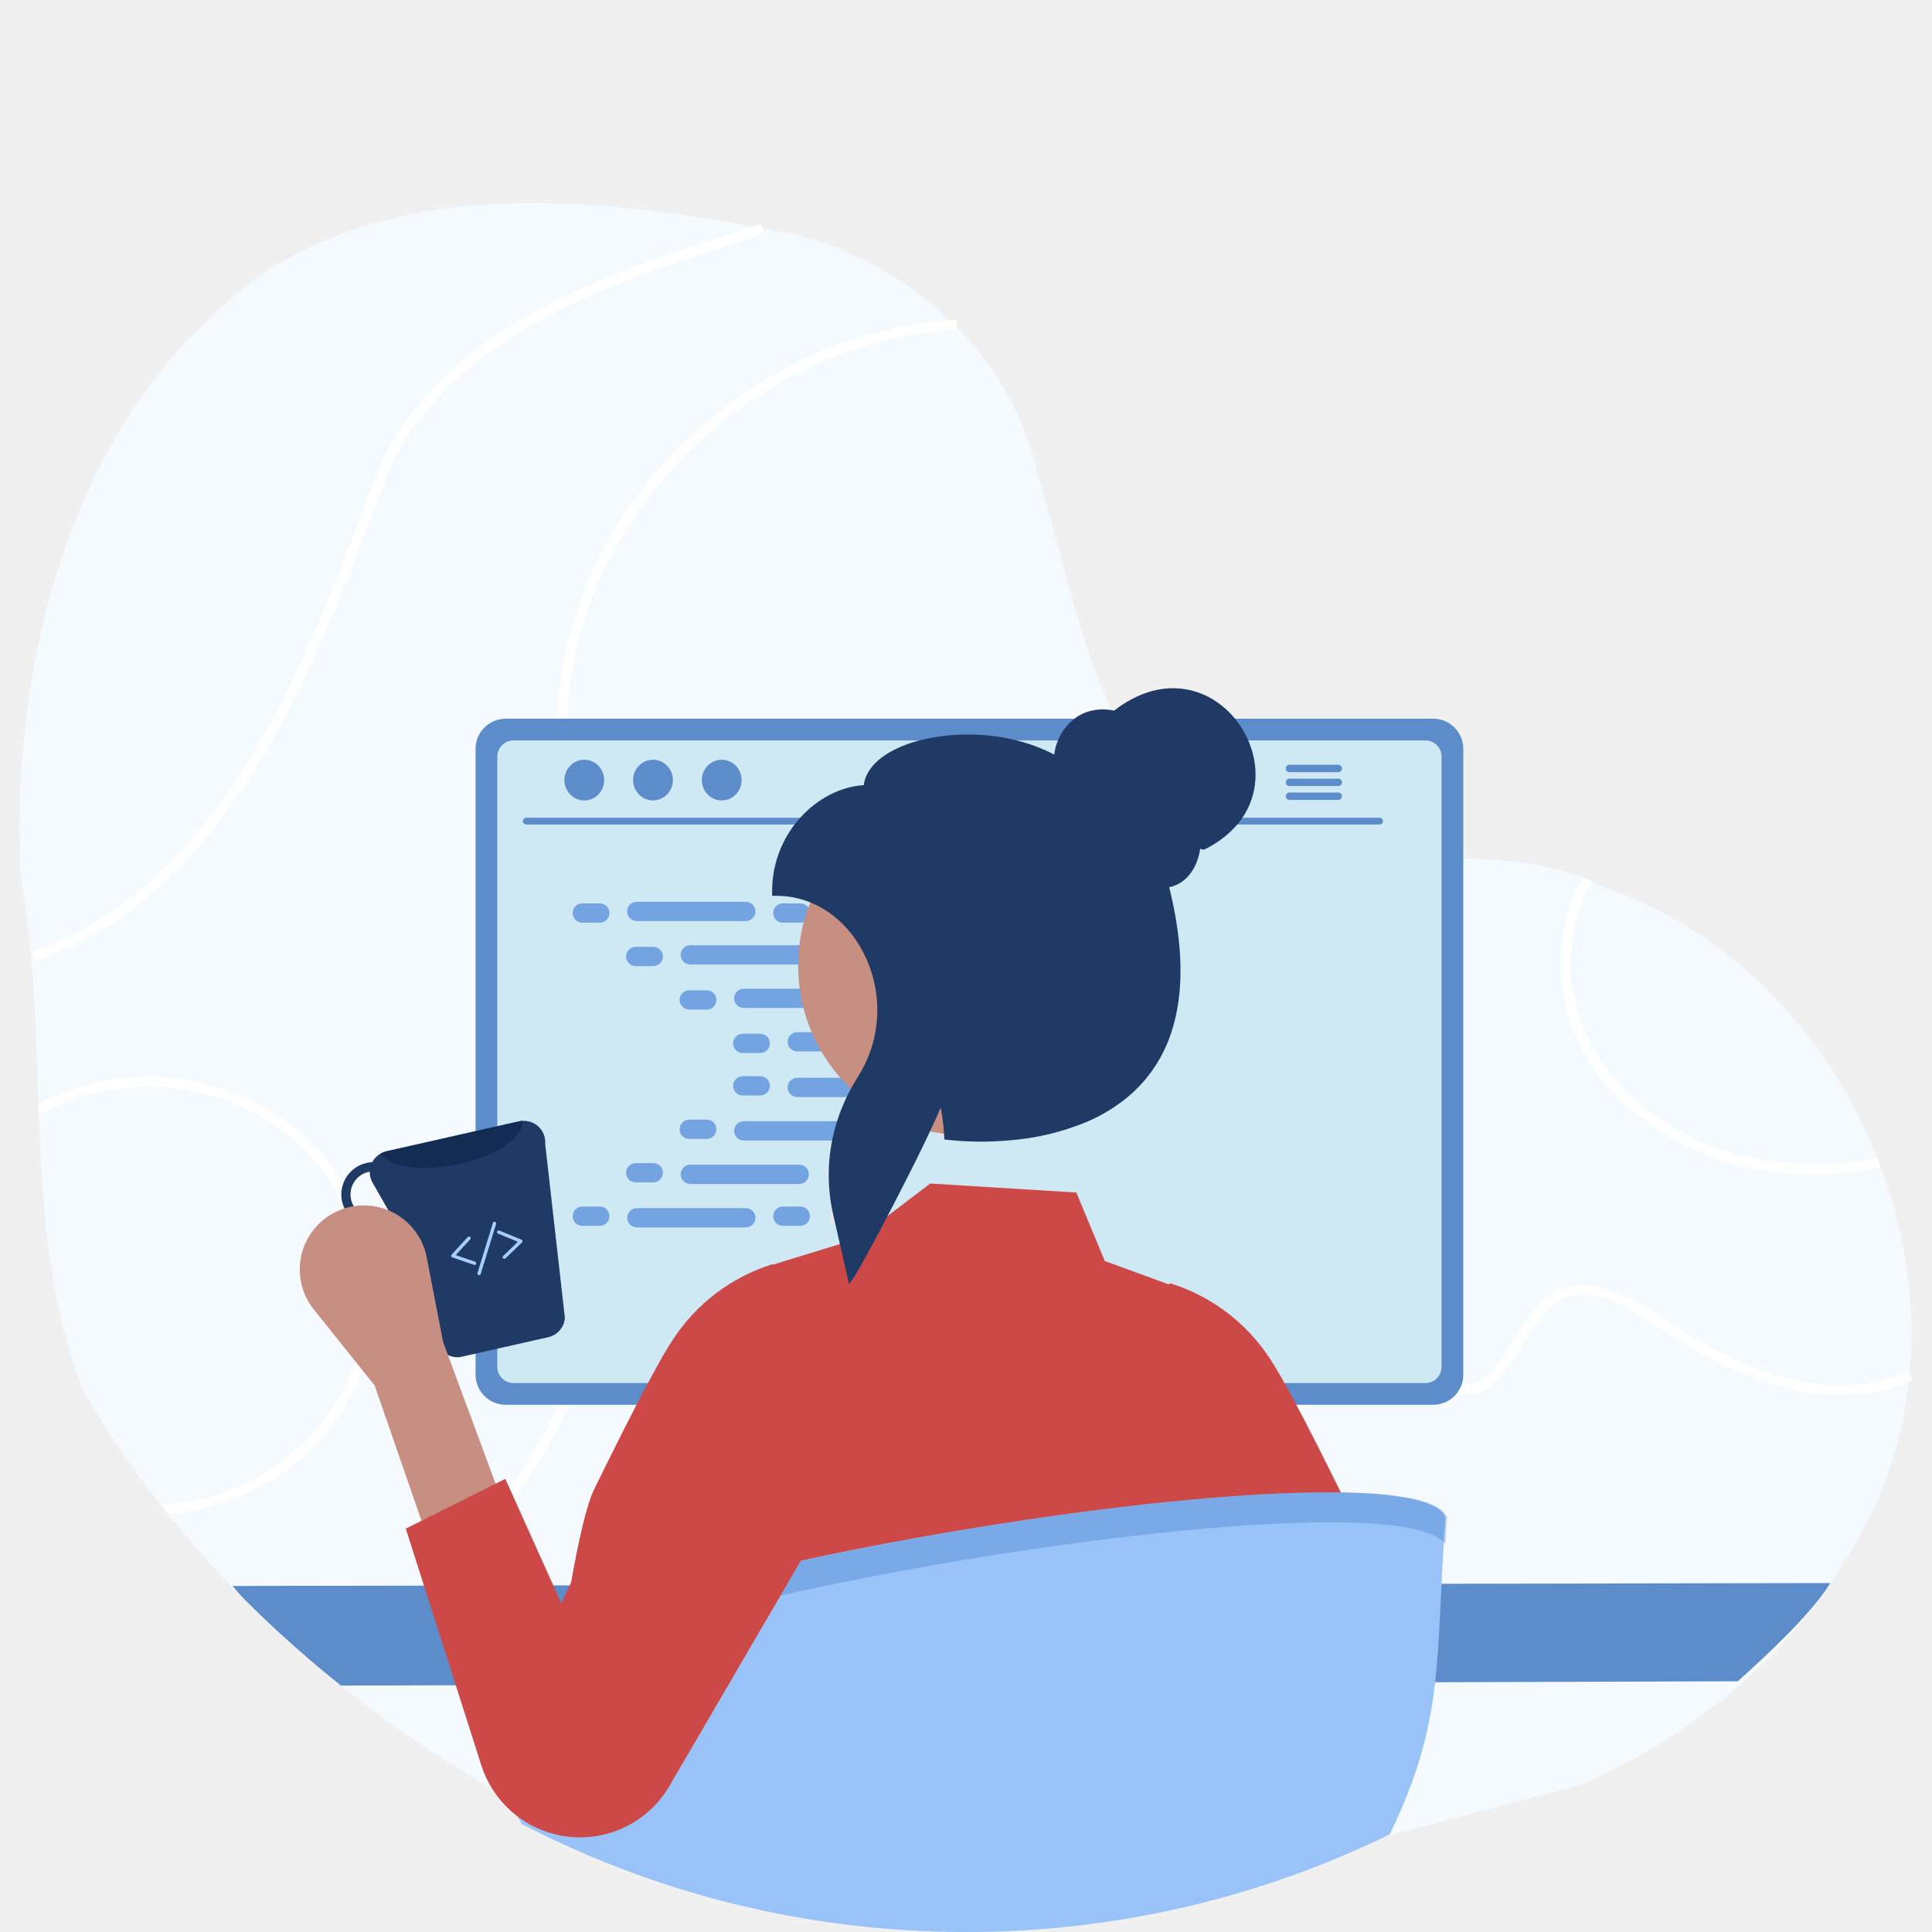
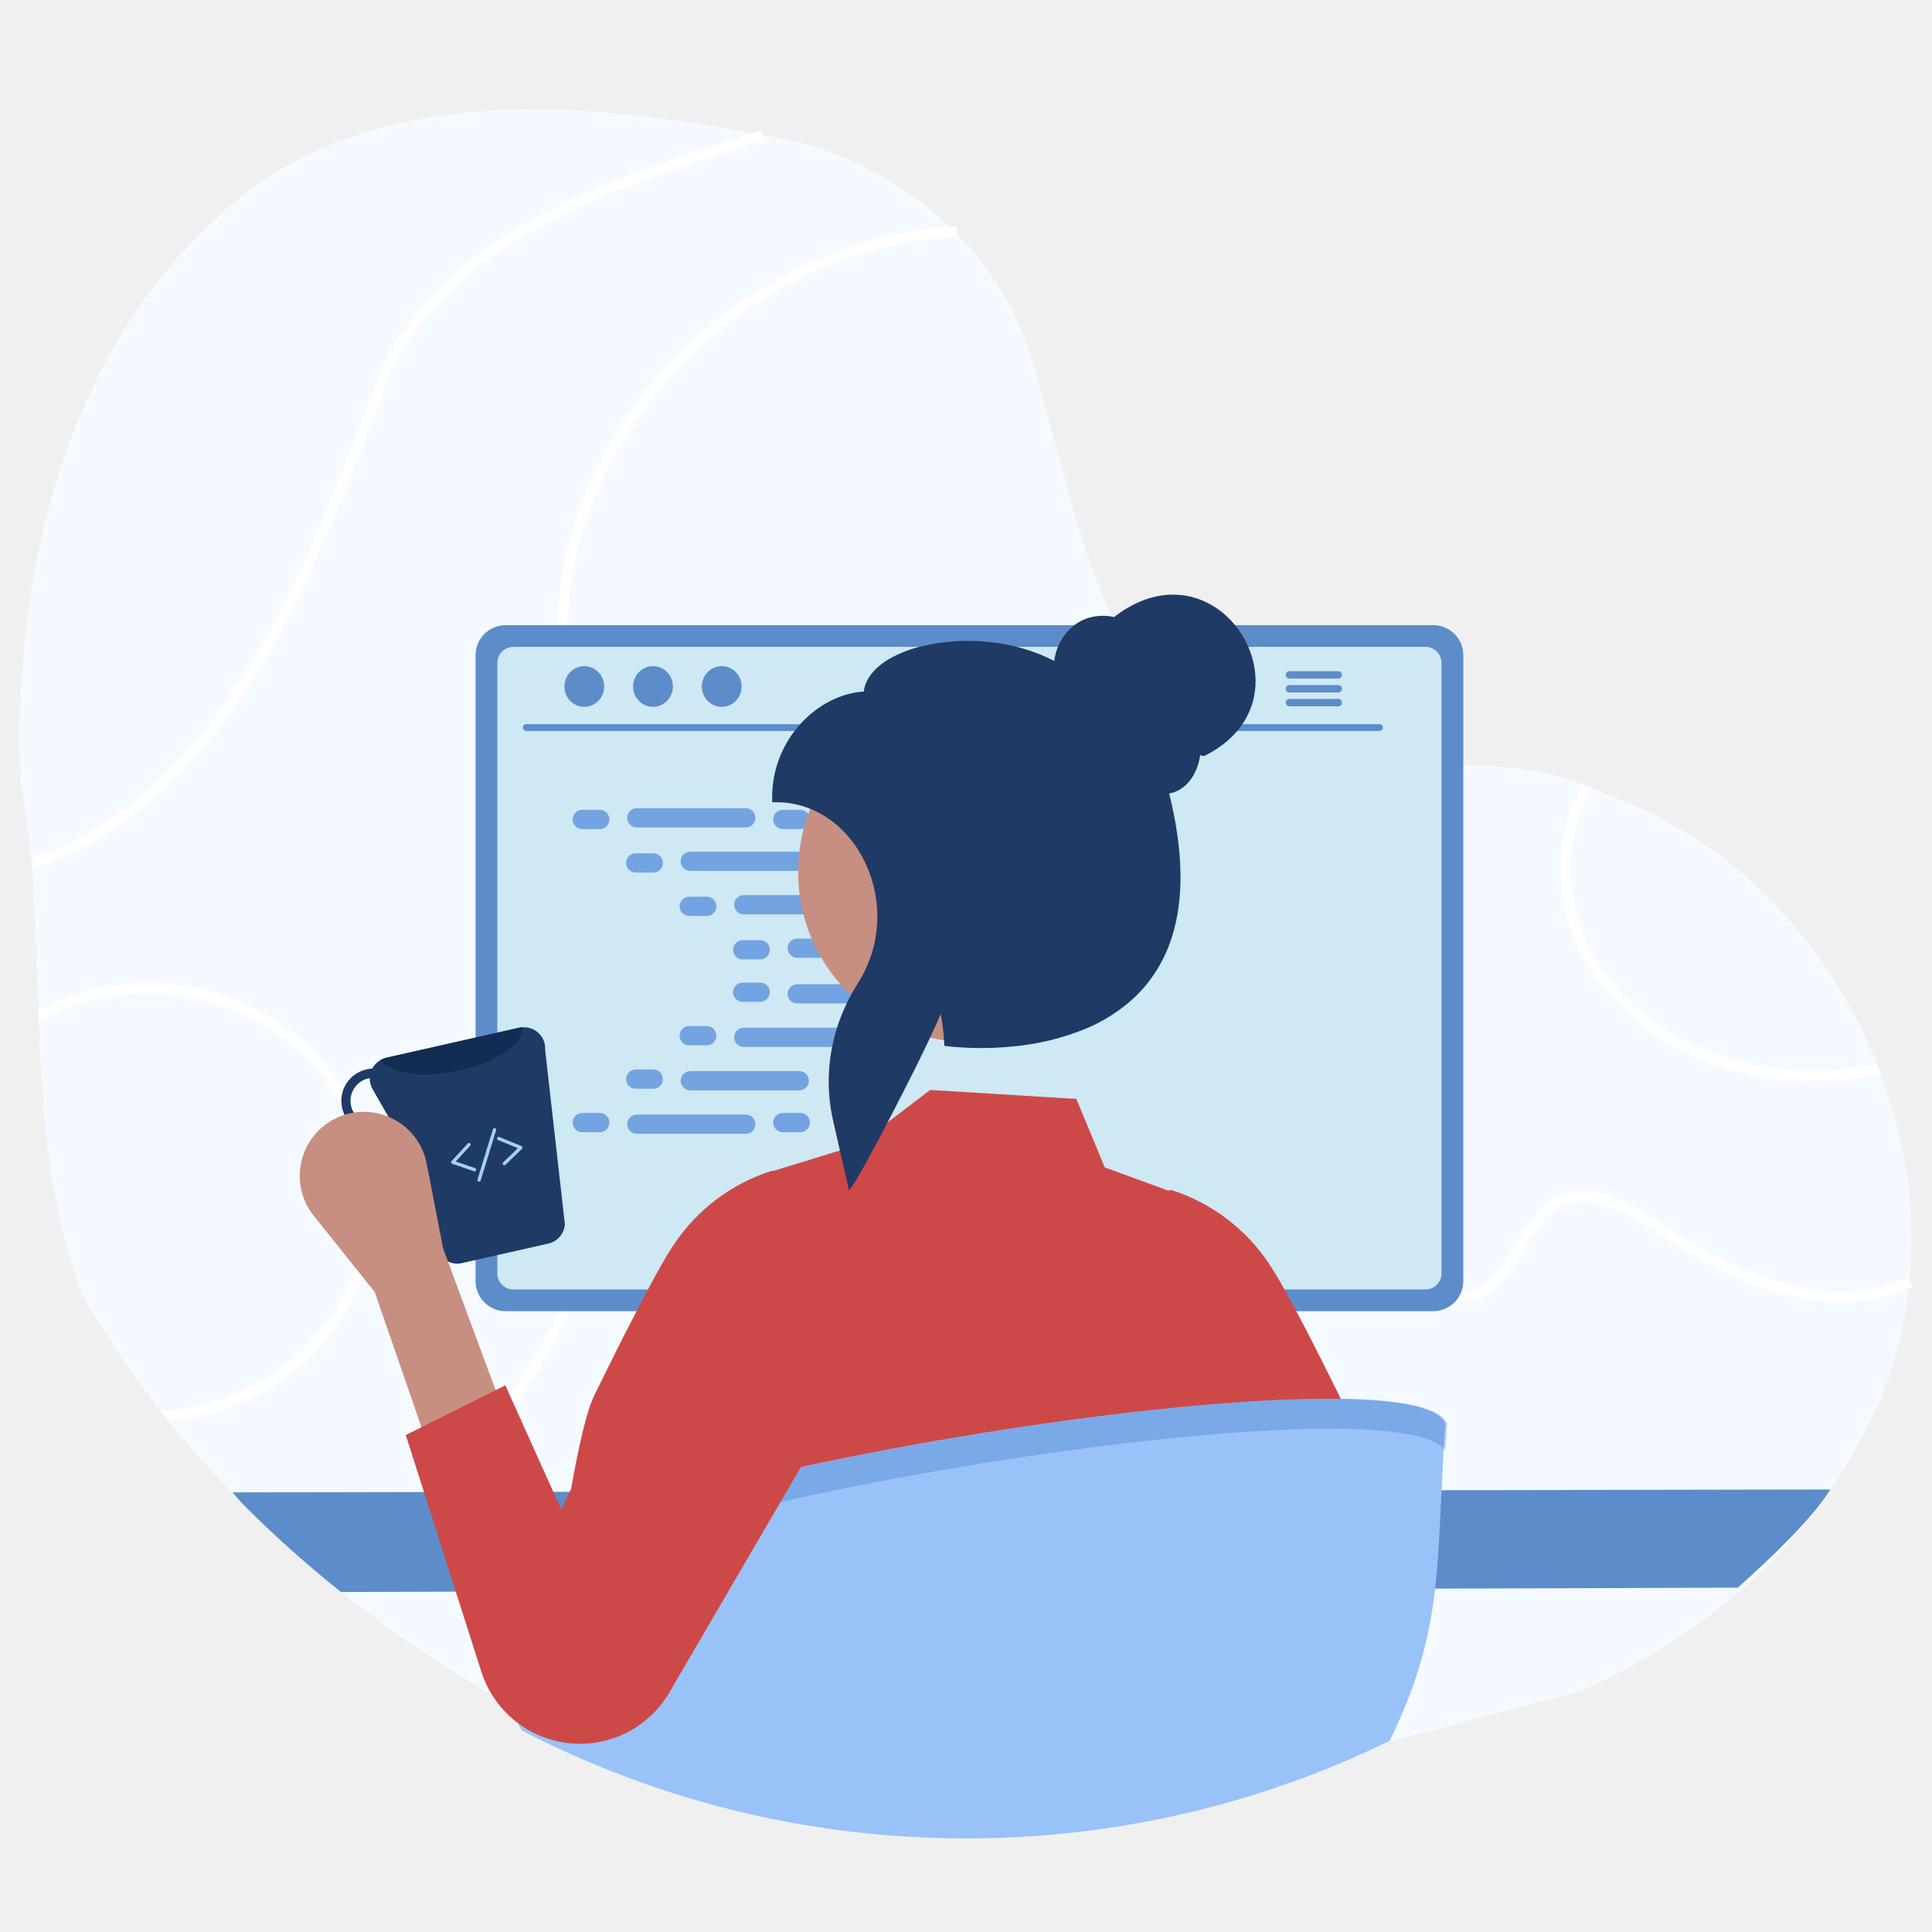
- <svg xmlns="http://www.w3.org/2000/svg" data-name="Layer 1" width="578" height="578" viewBox="0 0 578 578" version="1.1" id="svg342">
+ <svg xmlns="http://www.w3.org/2000/svg" data-name="Layer 1" width="578" height="578" viewBox="0 28 578 578" version="1.1" id="svg342">
  <defs id="defs346">
    <clipPath clipPathUnits="userSpaceOnUse" id="clipPath32250">
      <path d="M 472.782,533.901 C 385.416,556.851 293.076,586.487 202.687,561.957 130.281,533.53 63.757,483.614 24.705,415.574 5.985,366.746 15.341,313.306 6.27,262.73 2.795,195.335 22.844,119.22 81.762,79.843 128.825,51.664 186.729,60.195 237.827,70.198 c 34.899,8.882 65.294,36.289 72.688,72.274 12.199,38.76 17.483,88.146 57.457,109.09 36.048,14.128 76.947,-4.112 112.169,14.017 75.356,25.707 116.174,124.136 75.914,194.232 -17.805,33.597 -48.676,59.105 -83.274,74.091 z" fill="#f4faff" id="path32252" style="fill:#d700cf;fill-opacity:1;stroke-width:1.352" />
    </clipPath>
    <clipPath clipPathUnits="userSpaceOnUse" id="clipPath32278">
      <path d="M 472.782,533.901 C 385.416,556.851 293.076,586.487 202.687,561.957 130.281,533.53 63.757,483.614 24.705,415.574 5.985,366.746 15.341,313.306 6.27,262.73 2.795,195.335 22.844,119.22 81.762,79.844 128.825,51.664 186.729,60.195 237.827,70.198 c 34.899,8.882 65.294,36.289 72.688,72.274 12.199,38.76 17.483,88.146 57.457,109.09 36.048,14.128 76.947,-4.112 112.169,14.017 75.356,25.707 116.174,124.136 75.914,194.232 -17.805,33.597 -48.676,59.105 -83.274,74.091 z" fill="#f4faff" id="path32280" style="fill:#d700cf;fill-opacity:1;stroke-width:1.352" />
    </clipPath>
    <clipPath clipPathUnits="userSpaceOnUse" id="clipPath32304">
      <path d="M 783.782,694.901 C 696.416,717.851 604.076,747.487 513.687,722.957 441.281,694.53 374.757,644.614 335.705,576.574 316.985,527.746 326.341,474.306 317.27,423.73 313.795,356.335 333.844,280.22 392.762,240.844 c 47.063,-28.18 104.968,-19.648 156.065,-9.645 34.899,8.882 65.294,36.289 72.688,72.274 12.199,38.76 17.483,88.146 57.457,109.09 36.048,14.128 76.947,-4.112 112.169,14.017 75.356,25.707 116.174,124.136 75.914,194.232 -17.805,33.597 -48.676,59.105 -83.274,74.091 z" fill="#f4faff" id="path32306" style="fill:#d700cf;fill-opacity:1;stroke-width:1.352" />
    </clipPath>
  </defs>
  <path d="M 472.782,533.901 C 385.416,556.851 293.076,586.487 202.687,561.957 130.281,533.53 63.757,483.614 24.705,415.574 5.985,366.746 15.341,313.306 6.27,262.73 2.795,195.335 22.844,119.22 81.762,79.843 128.825,51.664 186.729,60.195 237.827,70.198 c 34.899,8.882 65.294,36.289 72.688,72.274 12.199,38.76 17.483,88.146 57.457,109.09 36.048,14.128 76.947,-4.112 112.169,14.017 75.356,25.707 116.174,124.136 75.914,194.232 -17.805,33.597 -48.676,59.105 -83.274,74.091 z" fill="#f4faff" id="path465-1" style="fill:#f4faff;fill-opacity:1;stroke-width:1.352" />
  <path style="fill:none;stroke:#ffffff;stroke-width:3;stroke-linecap:butt;stroke-linejoin:miter;stroke-opacity:1;stroke-dasharray:none" d="m 571.498,411.616 c -25.517,11.339 -53.499,-1.641 -74.857,-16.038 -10.835,-7.531 -27.382,-16.299 -36.9,-1.986 -7.852,8.748 -13.427,29.574 -28.852,19.513 -19.039,-10.279 -35.409,-25.865 -56.484,-32.087 l -0.766,0.255 -0.432,0.144" id="path32308" />
  <path style="fill:none;stroke:#ffffff;stroke-width:3;stroke-linecap:butt;stroke-linejoin:miter;stroke-opacity:1;stroke-dasharray:none" d="m 286.185,97.199 c -63.132,3.143 -120.31,60.142 -117.93,124.401 -0.135,26.272 15.043,49.005 18.43,74.589 10.998,61.702 -8.36,128.18 -52.245,173.228 -9.061,9.838 -17.632,20.113 -26.631,29.996" id="path31934-0" />
  <ellipse style="opacity:1;fill:none;fill-opacity:1;fill-rule:evenodd;stroke:#ffffff;stroke-width:3;stroke-linecap:round;stroke-linejoin:round;stroke-dasharray:none;stroke-opacity:1;stop-color:#000000" id="path32010" cx="44.378" cy="387.709" rx="66.673" ry="64.076" clip-path="url(#clipPath32250)" />
  <path d="m 858.577,634.608 c -5.224,8.562 -17.651,20.4 -27.687,29.383 L 409.808,665.29 c -10.037,-8.983 -20.567,-19.522 -29.254,-29.816 z" transform="translate(-311,-161)" fill="#3f3d56" id="path152" style="fill:#5c8dca;fill-opacity:1" clip-path="url(#clipPath32304)" />
  <ellipse style="opacity:1;fill:none;fill-opacity:1;fill-rule:evenodd;stroke:#ffffff;stroke-width:3;stroke-linecap:round;stroke-linejoin:round;stroke-dasharray:none;stroke-opacity:1;stop-color:#000000" id="path32254" cx="542.49" cy="288.347" rx="74.098" ry="61.543" clip-path="url(#clipPath32278)" />
  <path d="M632.28,536.07H567.36a3.175,3.175,0,0,0-1.03.16,3.448,3.448,0,0,0-2.43,3.3V642.09h71.85V539.53A3.463,3.463,0,0,0,632.28,536.07Zm-24.57,50.6a7.531,7.531,0,0,1-1.56,4.6,7.665,7.665,0,0,1-13.78-4.6v-11.9a7.67,7.67,0,0,1,15.34,0Z" transform="translate(-311 -161)" fill="#2f2e41" id="path154" />
  <path d="M563.68,638.81v9.89a1.94,1.94,0,0,0,1.93,1.94h68.43a1.946,1.946,0,0,0,1.93-1.94v-9.89Z" transform="translate(-311 -161)" fill="#3f3d56" id="path156" />
  <path d="M739.78,376.02H462.28a9.011,9.011,0,0,0-9,8.99V572.27a9.007,9.007,0,0,0,9,9h277.5a9.007,9.007,0,0,0,9-9V385.01A9.012,9.012,0,0,0,739.78,376.02Z" transform="translate(-311 -161)" fill="#3f3d56" id="path158" style="fill:#5c8dca;fill-opacity:1" />
  <path d="M737.46,382.52H464.59a4.82,4.82,0,0,0-4.81,4.82V569.96a4.818,4.818,0,0,0,4.81,4.81H737.46a4.818,4.818,0,0,0,4.81-4.81V387.34A4.821,4.821,0,0,0,737.46,382.52Z" transform="translate(-311 -161)" fill="#a5ceff" id="path160" style="fill:#cee8f4;fill-opacity:1" />
  <path d="M687.24,650.48l-2.52-11.97a2.992,2.992,0,0,0-1.86-2.17,2.894,2.894,0,0,0-1.06-.2H524.49a2.895,2.895,0,0,0-1.06.2,2.993,2.993,0,0,0-1.86,2.17l-2.52,11.97a2.987,2.987,0,0,0,2.92,3.6H684.31a2.948,2.948,0,0,0,2.32-1.11A2.985,2.985,0,0,0,687.24,650.48Z" transform="translate(-311 -161)" fill="#2f2e41" id="path162" />
  <rect x="214.643" y="477.296" width="5" height="3" rx="0.488" fill="#3f3d56" id="rect164" />
  <rect x="224.643" y="477.296" width="5" height="3" rx="0.488" fill="#3f3d56" id="rect166" />
  <rect x="234.643" y="477.296" width="5" height="3" rx="0.488" fill="#3f3d56" id="rect168" />
  <rect x="244.643" y="477.296" width="5" height="3" rx="0.488" fill="#3f3d56" id="rect170" />
  <rect x="254.643" y="477.296" width="5" height="3" rx="0.488" fill="#3f3d56" id="rect172" />
  <rect x="264.643" y="477.296" width="5" height="3" rx="0.488" fill="#3f3d56" id="rect174" />
  <rect x="274.643" y="477.296" width="5" height="3" rx="0.488" fill="#3f3d56" id="rect176" />
  <rect x="284.643" y="477.296" width="5" height="3" rx="0.488" fill="#3f3d56" id="rect178" />
  <rect x="294.643" y="477.296" width="5" height="3" rx="0.488" fill="#3f3d56" id="rect180" />
  <rect x="304.643" y="477.296" width="5" height="3" rx="0.488" fill="#3f3d56" id="rect182" />
  <rect x="314.643" y="477.296" width="5" height="3" rx="0.488" fill="#3f3d56" id="rect184" />
  <rect x="324.643" y="477.296" width="5" height="3" rx="0.488" fill="#3f3d56" id="rect186" />
  <rect x="334.643" y="477.296" width="5" height="3" rx="0.488" fill="#3f3d56" id="rect188" />
  <rect x="344.643" y="477.296" width="5" height="3" rx="0.488" fill="#3f3d56" id="rect190" />
  <rect x="354.643" y="477.296" width="5" height="3" rx="0.488" fill="#3f3d56" id="rect192" />
  <rect x="364.643" y="477.296" width="5" height="3" rx="0.488" fill="#3f3d56" id="rect194" />
  <rect x="214.525" y="482.296" width="5" height="3" rx="0.488" fill="#3f3d56" id="rect196" />
  <rect x="224.525" y="482.296" width="5" height="3" rx="0.488" fill="#3f3d56" id="rect198" />
  <rect x="234.525" y="482.296" width="5" height="3" rx="0.488" fill="#3f3d56" id="rect200" />
  <rect x="244.525" y="482.296" width="5" height="3" rx="0.488" fill="#3f3d56" id="rect202" />
  <rect x="254.525" y="482.296" width="5" height="3" rx="0.488" fill="#3f3d56" id="rect204" />
  <rect x="264.525" y="482.296" width="5" height="3" rx="0.488" fill="#3f3d56" id="rect206" />
  <rect x="274.525" y="482.296" width="5" height="3" rx="0.488" fill="#3f3d56" id="rect208" />
  <rect x="284.525" y="482.296" width="5" height="3" rx="0.488" fill="#3f3d56" id="rect210" />
  <rect x="294.525" y="482.296" width="5" height="3" rx="0.488" fill="#3f3d56" id="rect212" />
  <rect x="304.525" y="482.296" width="5" height="3" rx="0.488" fill="#3f3d56" id="rect214" />
  <rect x="314.525" y="482.296" width="5" height="3" rx="0.488" fill="#3f3d56" id="rect216" />
  <rect x="324.525" y="482.296" width="5" height="3" rx="0.488" fill="#3f3d56" id="rect218" />
  <rect x="334.525" y="482.296" width="5" height="3" rx="0.488" fill="#3f3d56" id="rect220" />
  <rect x="344.525" y="482.296" width="5" height="3" rx="0.488" fill="#3f3d56" id="rect222" />
  <rect x="354.525" y="482.296" width="5" height="3" rx="0.488" fill="#3f3d56" id="rect224" />
  <rect x="364.525" y="482.296" width="5" height="3" rx="0.488" fill="#3f3d56" id="rect226" />
  <rect x="262.525" y="488.296" width="40" height="3" rx="0.488" fill="#3f3d56" id="rect228" />
  <path d="M723.748,407.677H468.425a1.016,1.016,0,0,1,0-2.031H723.748a1.016,1.016,0,0,1,0,2.031Z" transform="translate(-311 -161)" fill="#3f3d56" id="path230" style="fill:#5c8dca;fill-opacity:1" />
  <ellipse cx="174.805" cy="233.379" rx="5.95" ry="6.083" fill="#3f3d56" id="ellipse232" style="fill:#5c8dca;fill-opacity:1" />
  <ellipse cx="195.361" cy="233.379" rx="5.95" ry="6.083" fill="#3f3d56" id="ellipse234" style="fill:#5c8dca;fill-opacity:1" />
  <ellipse cx="215.917" cy="233.379" rx="5.95" ry="6.083" fill="#3f3d56" id="ellipse236" style="fill:#5c8dca;fill-opacity:1" />
  <path d="M711.37,389.8h-14.6a1.105,1.105,0,0,0,0,2.21h14.6a1.105,1.105,0,0,0,0-2.21Z" transform="translate(-311 -161)" fill="#3f3d56" id="path238" style="fill:#5c8dca;fill-opacity:1" />
  <path d="M711.37,393.95h-14.6a1.105,1.105,0,0,0,0,2.21h14.6a1.105,1.105,0,0,0,0-2.21Z" transform="translate(-311 -161)" fill="#3f3d56" id="path240" style="fill:#5c8dca;fill-opacity:1" />
  <path d="M711.37,398.1h-14.6a1.105,1.105,0,0,0,0,2.21h14.6a1.105,1.105,0,0,0,0-2.21Z" transform="translate(-311 -161)" fill="#3f3d56" id="path242" style="fill:#5c8dca;fill-opacity:1" />
  <rect x="171.314" y="270.273" width="11.006" height="5.76" rx="2.88" fill="#e6e6e6" id="rect244" style="fill:#73a4e1;fill-opacity:1" />
  <rect x="231.314" y="270.273" width="11.006" height="5.76" rx="2.88" fill="#e6e6e6" id="rect246" style="fill:#73a4e1;fill-opacity:1" />
  <rect x="248.314" y="270.273" width="11.006" height="5.76" rx="2.88" fill="#e6e6e6" id="rect248" />
  <rect x="187.634" y="269.793" width="38.366" height="5.76" rx="2.88" fill="#e6e6e6" id="rect250" style="fill:#73a4e1;fill-opacity:1" />
  <rect x="267.634" y="269.793" width="38.366" height="5.76" rx="2.88" fill="#e6e6e6" id="rect252" />
  <rect x="187.314" y="283.273" width="11.006" height="5.76" rx="2.88" fill="#e6e6e6" id="rect254" style="fill:#73a4e1;fill-opacity:1" />
  <rect x="247.314" y="283.273" width="11.006" height="5.76" rx="2.88" fill="#e6e6e6" id="rect256" />
  <rect x="264.314" y="283.273" width="11.006" height="5.76" rx="2.88" fill="#e6e6e6" id="rect258" />
  <rect x="203.634" y="282.793" width="38.366" height="5.76" rx="2.88" fill="#e6e6e6" id="rect260" style="fill:#73a4e1;fill-opacity:1" />
  <rect x="283.634" y="282.793" width="38.366" height="5.76" rx="2.88" fill="#e6e6e6" id="rect262" />
  <rect x="203.314" y="296.273" width="11.006" height="5.76" rx="2.88" fill="#e6e6e6" id="rect264" style="fill:#73a4e1;fill-opacity:1" />
  <rect x="263.314" y="296.273" width="11.006" height="5.76" rx="2.88" fill="#e6e6e6" id="rect266" />
  <rect x="280.314" y="296.273" width="11.006" height="5.76" rx="2.88" fill="#e6e6e6" id="rect268" />
  <rect x="219.634" y="295.793" width="38.366" height="5.76" rx="2.88" fill="#e6e6e6" id="rect270" style="fill:#73a4e1;fill-opacity:1" />
  <rect x="299.634" y="295.793" width="38.366" height="5.76" rx="2.88" fill="#e6e6e6" id="rect272" />
  <rect x="219.314" y="309.273" width="11.006" height="5.76" rx="2.88" fill="#e6e6e6" id="rect274" style="fill:#73a4e1;fill-opacity:1" />
  <rect x="279.314" y="309.273" width="11.006" height="5.76" rx="2.88" fill="#e6e6e6" id="rect276" />
  <rect x="296.314" y="309.273" width="11.006" height="5.76" rx="2.88" fill="#e6e6e6" id="rect278" />
  <rect x="235.634" y="308.793" width="38.366" height="5.76" rx="2.88" fill="#e6e6e6" id="rect280" style="fill:#73a4e1;fill-opacity:1" />
  <rect x="231.314" y="360.967" width="11.006" height="5.76" rx="2.88" fill="#e6e6e6" id="rect282" style="fill:#73a4e1;fill-opacity:1" />
  <rect x="248.314" y="360.967" width="11.006" height="5.76" rx="2.88" fill="#e6e6e6" id="rect284" />
  <rect x="267.634" y="361.447" width="38.366" height="5.76" rx="2.88" fill="#e6e6e6" id="rect286" />
  <rect x="171.314" y="360.967" width="11.006" height="5.76" rx="2.88" fill="#e6e6e6" id="rect288" style="fill:#73a4e1;fill-opacity:1" />
  <rect x="187.634" y="361.447" width="38.366" height="5.76" rx="2.88" fill="#e6e6e6" id="rect290" style="fill:#73a4e1;fill-opacity:1" />
  <rect x="187.314" y="347.967" width="11.006" height="5.76" rx="2.88" fill="#e6e6e6" id="rect292" style="fill:#73a4e1;fill-opacity:1" />
  <rect x="247.314" y="347.967" width="11.006" height="5.76" rx="2.88" fill="#e6e6e6" id="rect294" />
  <rect x="203.634" y="348.447" width="38.366" height="5.76" rx="2.88" fill="#e6e6e6" id="rect298" style="fill:#73a4e1;fill-opacity:1" />
  <rect x="203.314" y="334.967" width="11.006" height="5.76" rx="2.88" fill="#e6e6e6" id="rect300" style="fill:#73a4e1;fill-opacity:1" />
  <rect x="263.314" y="334.967" width="11.006" height="5.76" rx="2.88" fill="#e6e6e6" id="rect302" />
  <rect x="280.314" y="334.967" width="11.006" height="5.76" rx="2.88" fill="#e6e6e6" id="rect304" />
  <rect x="219.634" y="335.447" width="38.366" height="5.76" rx="2.88" fill="#e6e6e6" id="rect306" style="fill:#73a4e1;fill-opacity:1" />
  <rect x="219.314" y="321.967" width="11.006" height="5.76" rx="2.88" fill="#e6e6e6" id="rect308" style="fill:#73a4e1;fill-opacity:1" />
  <rect x="279.314" y="321.967" width="11.006" height="5.76" rx="2.88" fill="#e6e6e6" id="rect310" />
  <rect x="296.314" y="321.967" width="11.006" height="5.76" rx="2.88" fill="#e6e6e6" id="rect312" />
  <rect x="235.634" y="322.447" width="38.366" height="5.76" rx="2.88" fill="#e6e6e6" id="rect314" style="fill:#73a4e1;fill-opacity:1" />
  <path d="m 415.81,546.77 c -0.61,0.31 -1.23,0.62 -1.84,0.92 -15.8,7.9 -28.44,12.39 -45.73,17.31 -1.46,-16.3 -2.87,-44.95 -4.24,-62.71 -0.36,-4.61 -0.72,-8.48 -1.07,-11.21 a 15.182,15.182 0 0 0 -0.88,-4.25 l 0.06,4.25 0.15,11.21 0.87,64.11 a 288.588,288.588 0 0 1 -65.84,9.49 c -1.16,0.03 -2.3,0.05 -3.4,0.07 -0.39,0.01 -0.77,0.02 -1.15,0.02 -1.25,0.01 -2.49,0.02 -3.74,0.02 a 289.271,289.271 0 0 1 -69.54,-8.43 c 0.49,-16.13 0.98,-44.46 1.45,-65.28 0.1,-4.07 0.19,-7.86 0.29,-11.21 0.19,-7.16 0.39,-12.32 0.58,-14.05 a 4.361,4.361 0 0 0 -0.39,0.97 97.154,97.154 0 0 0 -1.89,13.08 c -0.35,3.35 -0.7,7.14 -1.05,11.21 -1.86,21.63 -3.8,51.04 -5.8,63.51 a 285.473,285.473 0 0 1 -34.97,-12.03 q -9,-3.75 -17.68,-8.09 c 1.1,-7.2 2.25,-15.27 3.43,-23.64 0.92,-6.49 1.87,-13.16 2.84,-19.75 1.5,-10.18 3.04,-20.16 4.6,-28.95 2.28,-12.84 4.62,-23.16 6.94,-27.9 2.2,-4.5 4.4,-8.94 6.53,-13.19 0.74,-1.49 1.48,-2.96 2.2,-4.39 0.17,-0.34 0.34,-0.67 0.51,-1 1.53,-3.01 3.01,-5.89 4.42,-8.59 1.21,-2.31 2.36,-4.49 3.45,-6.5 2.64,-4.88 4.88,-8.77 6.54,-11.23 a 55.257,55.257 0 0 1 29.28,-22.21 l 0.3,-0.08 0.21,0.09 20.45,-6.28 2.99,-0.92 2.01,-0.62 7.08,-5.39 3.85,-2.93 3.61,-2.75 7.06,-5.37 43.71,2.69 8.51,20.49 19.06,6.97 0.33,-0.15 0.29,-0.12 0.3,0.08 a 55.306,55.306 0 0 1 29.28,22.21 c 0.94,1.41 2.08,3.27 3.37,5.52 1.1,1.91 2.3,4.09 3.6,6.5 1.85,3.43 3.87,7.3 6.01,11.49 0.47,0.92 0.95,1.86 1.43,2.81 q 1.335,2.64 2.71,5.39 c 2.13,4.25 4.33,8.69 6.53,13.2 1.91,3.91 3.84,11.95 5.74,22.18 1.57,8.5 3.13,18.52 4.64,28.95 1.98,13.52 -0.13,29.71 1.66,42.15 0.11,0.79 0.23,1.56 0.34,2.33 z" fill="#3f3d56" id="path316" style="fill:#cd4948;fill-opacity:1" />
  <circle cx="289.615" cy="288.888" r="50.836" fill="#a0616a" id="circle318" style="fill:#c78f81;fill-opacity:1" />
  <path d="M684.45,382.52a26.608,26.608,0,0,0-3.97-6.5c-7.72-9.43-21.76-13.58-36.17-2.42a15.279,15.279,0,0,0-8.35.48,12.91,12.91,0,0,0-3.52,1.94,15.97,15.97,0,0,0-4.94,6.5,15.522,15.522,0,0,0-1.1,4.23,50.565,50.565,0,0,0-11.23-4.23,60.34,60.34,0,0,0-29.13,0,36.544,36.544,0,0,0-8.78,3.48c-4.68,2.7-7.37,6.11-7.85,9.9-6.75.38-13.77,3.93-19,9.75-.59.65-1.16,1.33-1.69,2.03A32.709,32.709,0,0,0,542,427.73V429h1.27a26.87,26.87,0,0,1,10.15,1.98,27.585,27.585,0,0,1,5.89,3.25,28.764,28.764,0,0,1,3.37,2.8,33.483,33.483,0,0,1,6.12,8.05,37.459,37.459,0,0,1,4.08,24.71,36.2,36.2,0,0,1-1.52,5.76,37.584,37.584,0,0,1-3.71,7.63c-.06.09-.11.18-.17.27-.67,1.07-1.31,2.16-1.91,3.26-.45.82-.87,1.66-1.26,2.5a51.957,51.957,0,0,0-2.88,7.24,53.586,53.586,0,0,0-2.44,13.54c-.07,1.22-.09,2.44-.05,3.66a51.979,51.979,0,0,0,1.03,9.36c.09.42.18.83.27,1.25l.73,3.19,1.73,7.61,1.2,5.24,1.11,4.86,1.64-2.35c.56-.8,1.97-3.26,3.86-6.74,1.25-2.27,2.7-4.98,4.27-7.94,2.19-4.15,4.59-8.78,6.94-13.4.95-1.87,1.89-3.73,2.8-5.55,1.72-3.45,3.34-6.78,4.73-9.74,1.28-2.73,2.37-5.15,3.18-7.09.25,1.27.46,2.56.62,3.86.18,1.32.31,2.66.38,4,.02.2.03.41.04.61l.04.82.01.24,1.06.14a93.022,93.022,0,0,0,18.4.14h.01a74.862,74.862,0,0,0,23.56-5.71,49.257,49.257,0,0,0,11.8-7.24,41.3,41.3,0,0,0,4.66-4.52c.36-.41.71-.82,1.05-1.24a41.125,41.125,0,0,0,5.05-7.9,41.802,41.802,0,0,0,2.34-5.76c3.84-11.63,3.62-26.14-.66-43.38a9.923,9.923,0,0,0,3.27-1.26c3.14-1.89,5.32-5.64,6-10.22l1.08.29a30.104,30.104,0,0,0,10.01-7.54,24.115,24.115,0,0,0,1.54-2.03C687.58,398.45,687.62,389.81,684.45,382.52Z" fill="#2f2e41" id="path320" transform="translate(-311 -161)" style="fill:#1f3a65;fill-opacity:1" />
  <polygon points="206.32 475.296 214.817 442.504 222.32 470.8 206.32 475.296" opacity="0.2" id="polygon322" />
  <path d="m 432.43,453.93 c -3.04,41.88 0.11,60.32 -16.67,94.85 A 286.159,286.159 0 0 1 368.24,567 q -2.55,0.72 -5.11,1.4 a 288.588,288.588 0 0 1 -65.84,9.49 c -1.16,0.03 -2.3,0.05 -3.4,0.07 -0.39,0.01 -0.77,0.02 -1.15,0.02 -1.25,0.01 -2.49,0.02 -3.74,0.02 a 289.271,289.271 0 0 1 -69.54,-8.43 q -3.42,-0.84 -6.81,-1.77 a 285.473,285.473 0 0 1 -34.97,-12.03 q -9,-3.75 -17.68,-8.09 c -1.31,-0.66 -2.62,-1.32 -3.91,-2 -6.63,-11.66 -10.4,-25.84 -10.48,-42.88 4.59,-29.36 276.68,-74.19 286.82,-48.87 z" fill="#2f2e41" id="path324" style="fill:#98c2f8;fill-opacity:1" />
  <path d="m 432.422,461.968 c 0.155,-2.593 0.329,-5.271 0.531,-8.06 -10.14,-25.32 -282.23,19.51 -286.82,48.87 0.013,2.692 0.128,5.304 0.321,7.855 11.116,-28.978 269.605,-71.586 285.967,-48.665 z" opacity="0.2" id="path326" style="opacity:0.25;fill:#215eb7;fill-opacity:1" />
  <path d="M474.096,503.152a6.365,6.365,0,0,0-6.753-6.816,5.854,5.854,0,0,0-1.005.126l-39.762,8.983a6.548,6.548,0,0,0-4.209,3.235,8.184,8.184,0,0,0-1.727.251,9.661,9.661,0,0,0,4.271,18.845,9.794,9.794,0,0,0,3.895-1.884l13.474,37.941a6.329,6.329,0,0,0,6.941,3.046l25.849-5.842A6.416,6.416,0,0,0,480,555.32Zm-49.781,21.923a6.91,6.91,0,0,1-3.078-13.474c.126-.031.251,0,.377-.031a6.506,6.506,0,0,0,.848,3.266l4.931,8.606A6.505,6.505,0,0,1,424.314,525.074Z" transform="translate(-311 -161)" fill="#2f2e41" id="path328" style="fill:#1f3a65;fill-opacity:1" />
  <path d="M467.343,496.336c.377,5.025-8.229,10.804-19.755,13.097-10.585,2.167-20.07.659-22.739-3.298a6.025,6.025,0,0,1,1.728-.691l39.762-8.983A5.854,5.854,0,0,1,467.343,496.336Z" transform="translate(-311 -161)" fill="#3f3d56" id="path330" style="fill:#122c53;fill-opacity:1" />
  <path d="M439.843,623.905,462.177,612.738l-18.611-50.251-4.905-25.342a19.161,19.161,0,0,0-31.282-10.907h0a19.161,19.161,0,0,0-2.493,26.518l18.207,22.759Z" transform="translate(-311 -161)" fill="#a0616a" id="path332" style="fill:#c78f81;fill-opacity:1" />
  <path d="M462.177,603.433l-29.778,14.889,22.599,70.809A30.977,30.977,0,0,0,477.333,709.847h0a30.977,30.977,0,0,0,33.737-14.197l59.925-102.714a31.62,31.62,0,0,0-10.196-42.982h0a31.62,31.62,0,0,0-45.296,12.765l-36.576,77.936Z" transform="translate(-311 -161)" fill="#3f3d56" id="path334" style="fill:#cd4948;fill-opacity:1" />
  <path style="fill:none;stroke:#ffffff;stroke-width:3;stroke-linecap:butt;stroke-linejoin:miter;stroke-opacity:1;stroke-dasharray:none" d="M 228.166,68.407 C 186.799,81.922 138.469,95.735 116.342,136.888 98.449,182.329 82.663,231.817 45.266,265.533 34.944,274.564 22.96,281.754 9.958,286.182" id="path31934" />
  <path d="M452.967,539.441a.496.496,0,0,1-.163-.027l-6.501-2.238a.499.499,0,0,1-.206-.811l4.835-5.265a.5.5,0,1,1,.736.676l-4.319,4.702,5.779,1.99a.5.5,0,0,1-.163.973Z" transform="translate(-311 -161)" fill="#a5ceff" id="path336" />
  <path d="M461.878,537.617a.5.5,0,0,1-.348-.859l4.395-4.249-5.903-2.433a.5.5,0,1,1,.381-.924l6.609,2.724a.5.5,0,0,1,.157.821l-4.943,4.779A.5.5,0,0,1,461.878,537.617Z" transform="translate(-311 -161)" fill="#a5ceff" id="path338" />
  <path d="M454.332,542.5a.482.482,0,0,1-.147-.022.5.5,0,0,1-.331-.625l4.615-15a.5.5,0,0,1,.956.295l-4.615,15A.5.5,0,0,1,454.332,542.5Z" transform="translate(-311 -161)" fill="#a5ceff" id="path340" />
  <path style="fill:none;stroke:#000000;stroke-width:1px;stroke-linecap:butt;stroke-linejoin:miter;stroke-opacity:1" d="M 186.603,61.912 Z" id="path30476" />
</svg>
